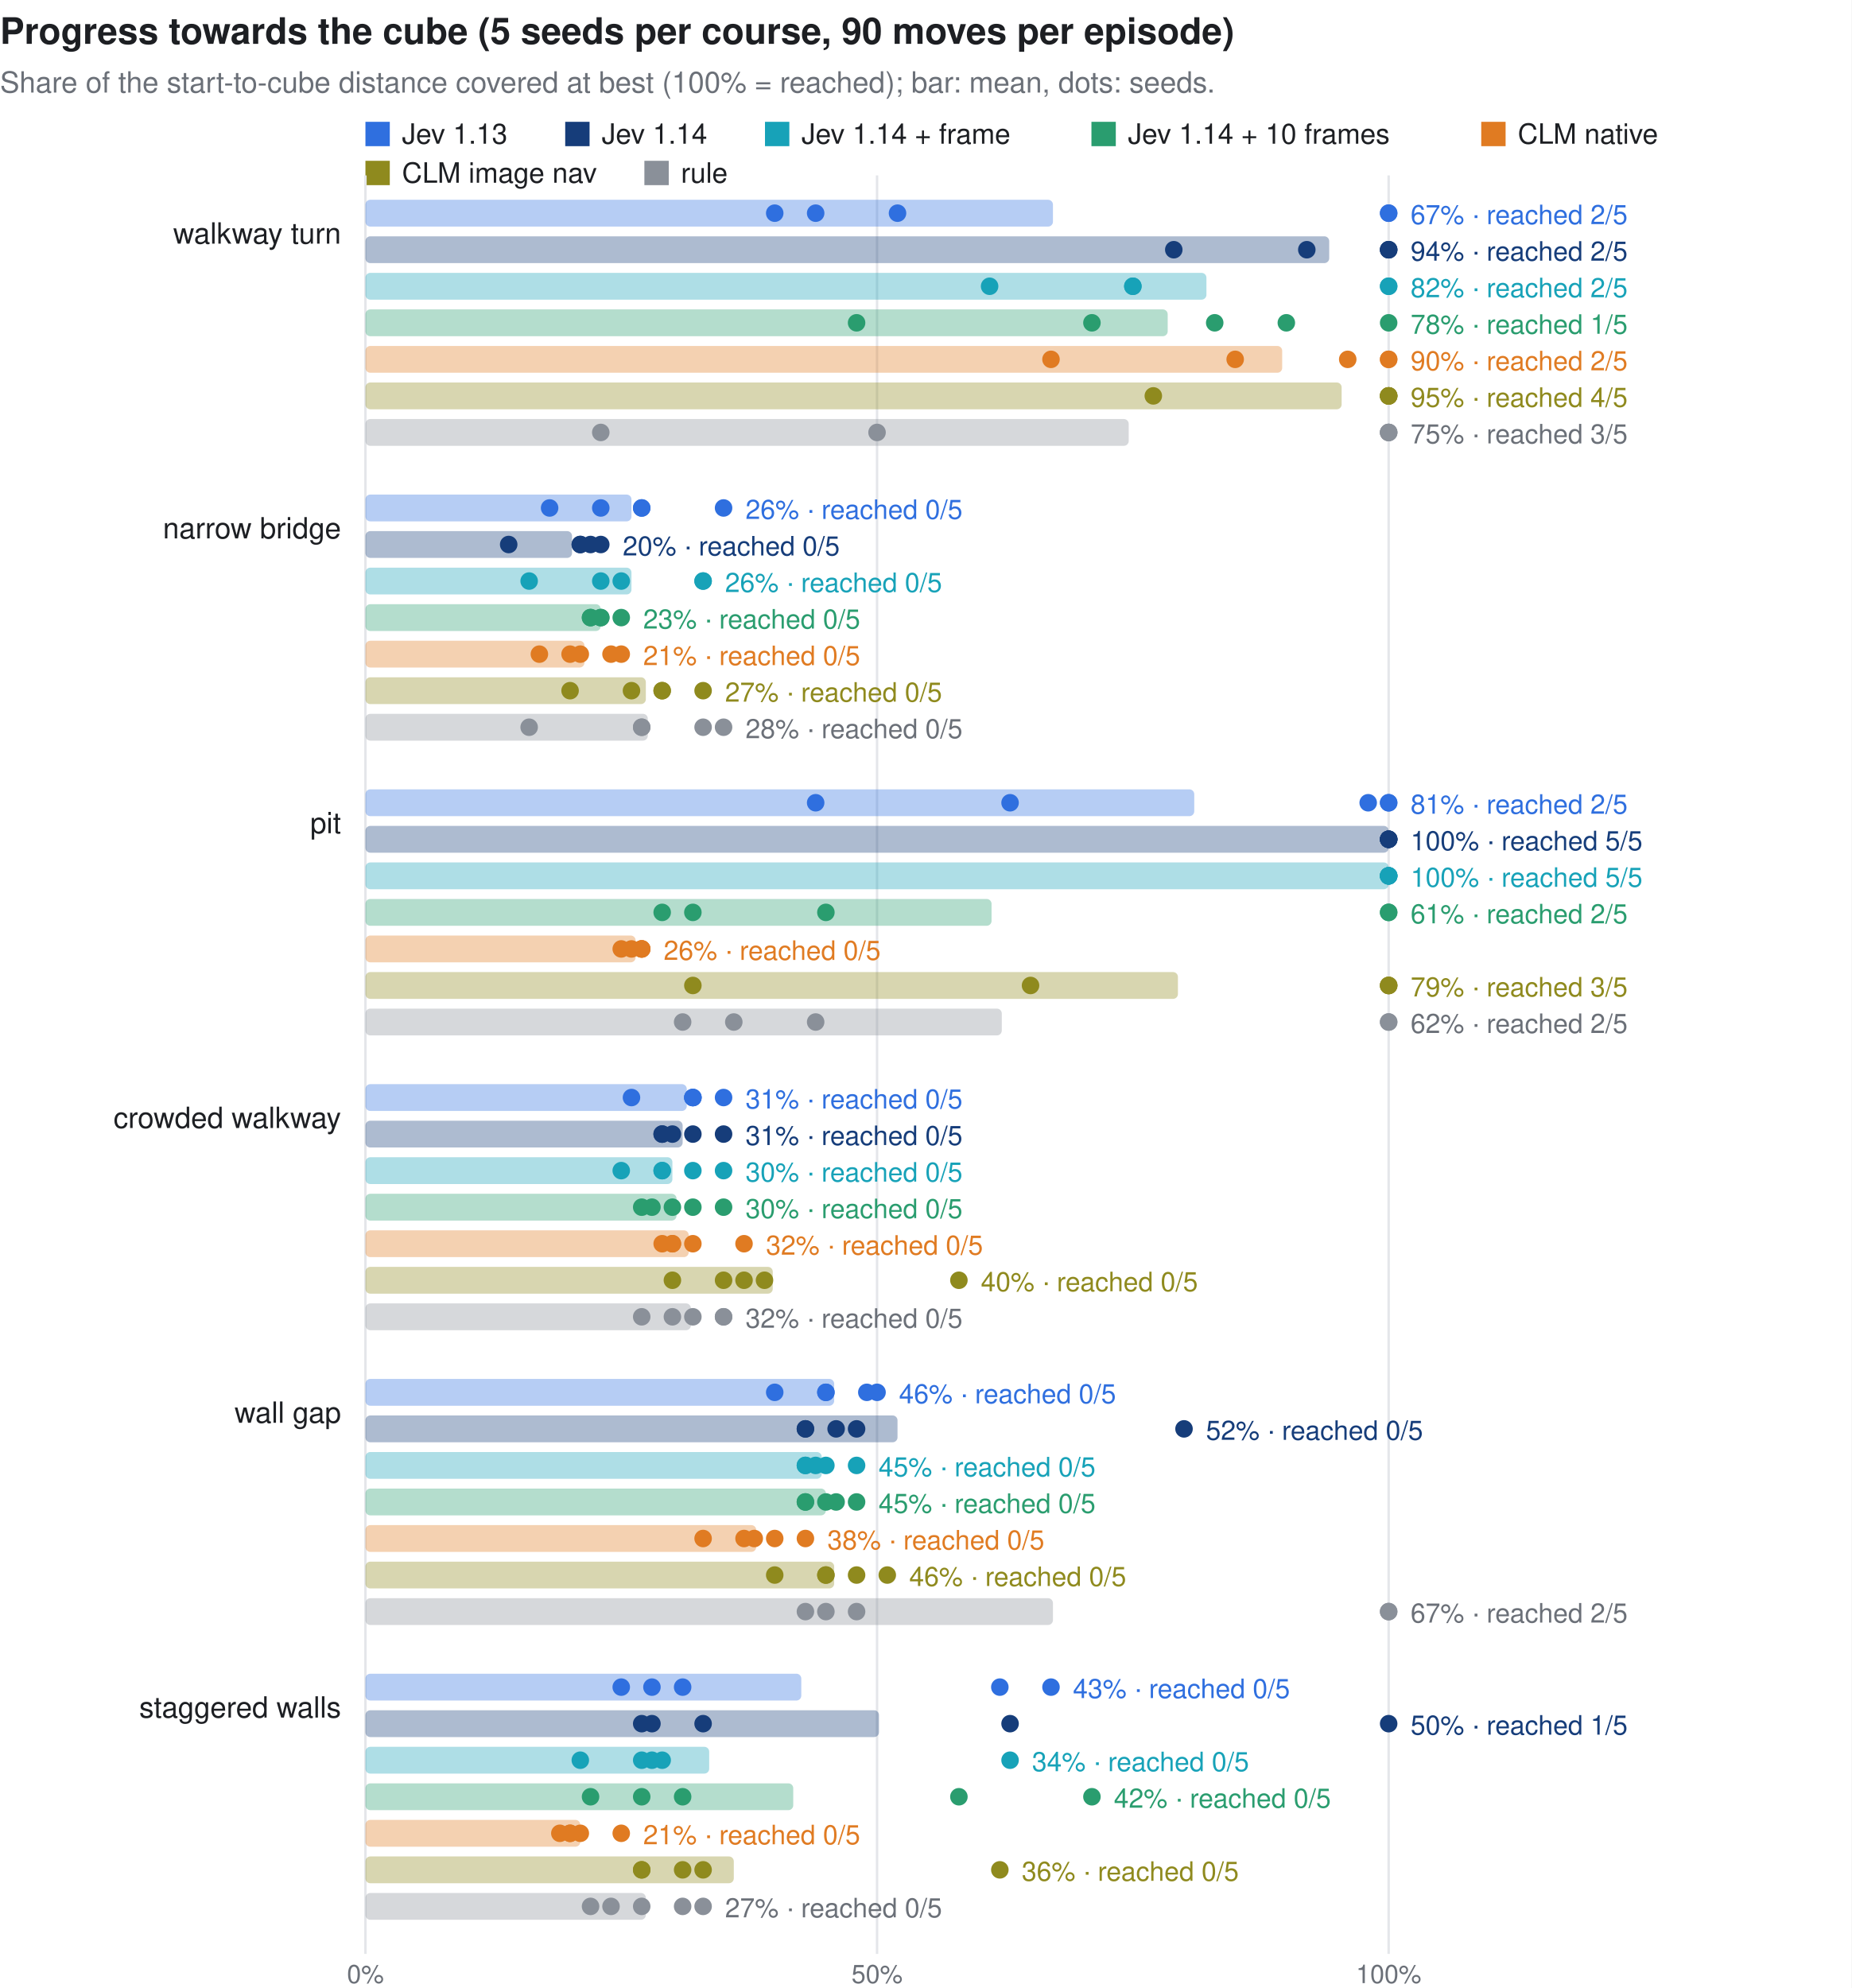
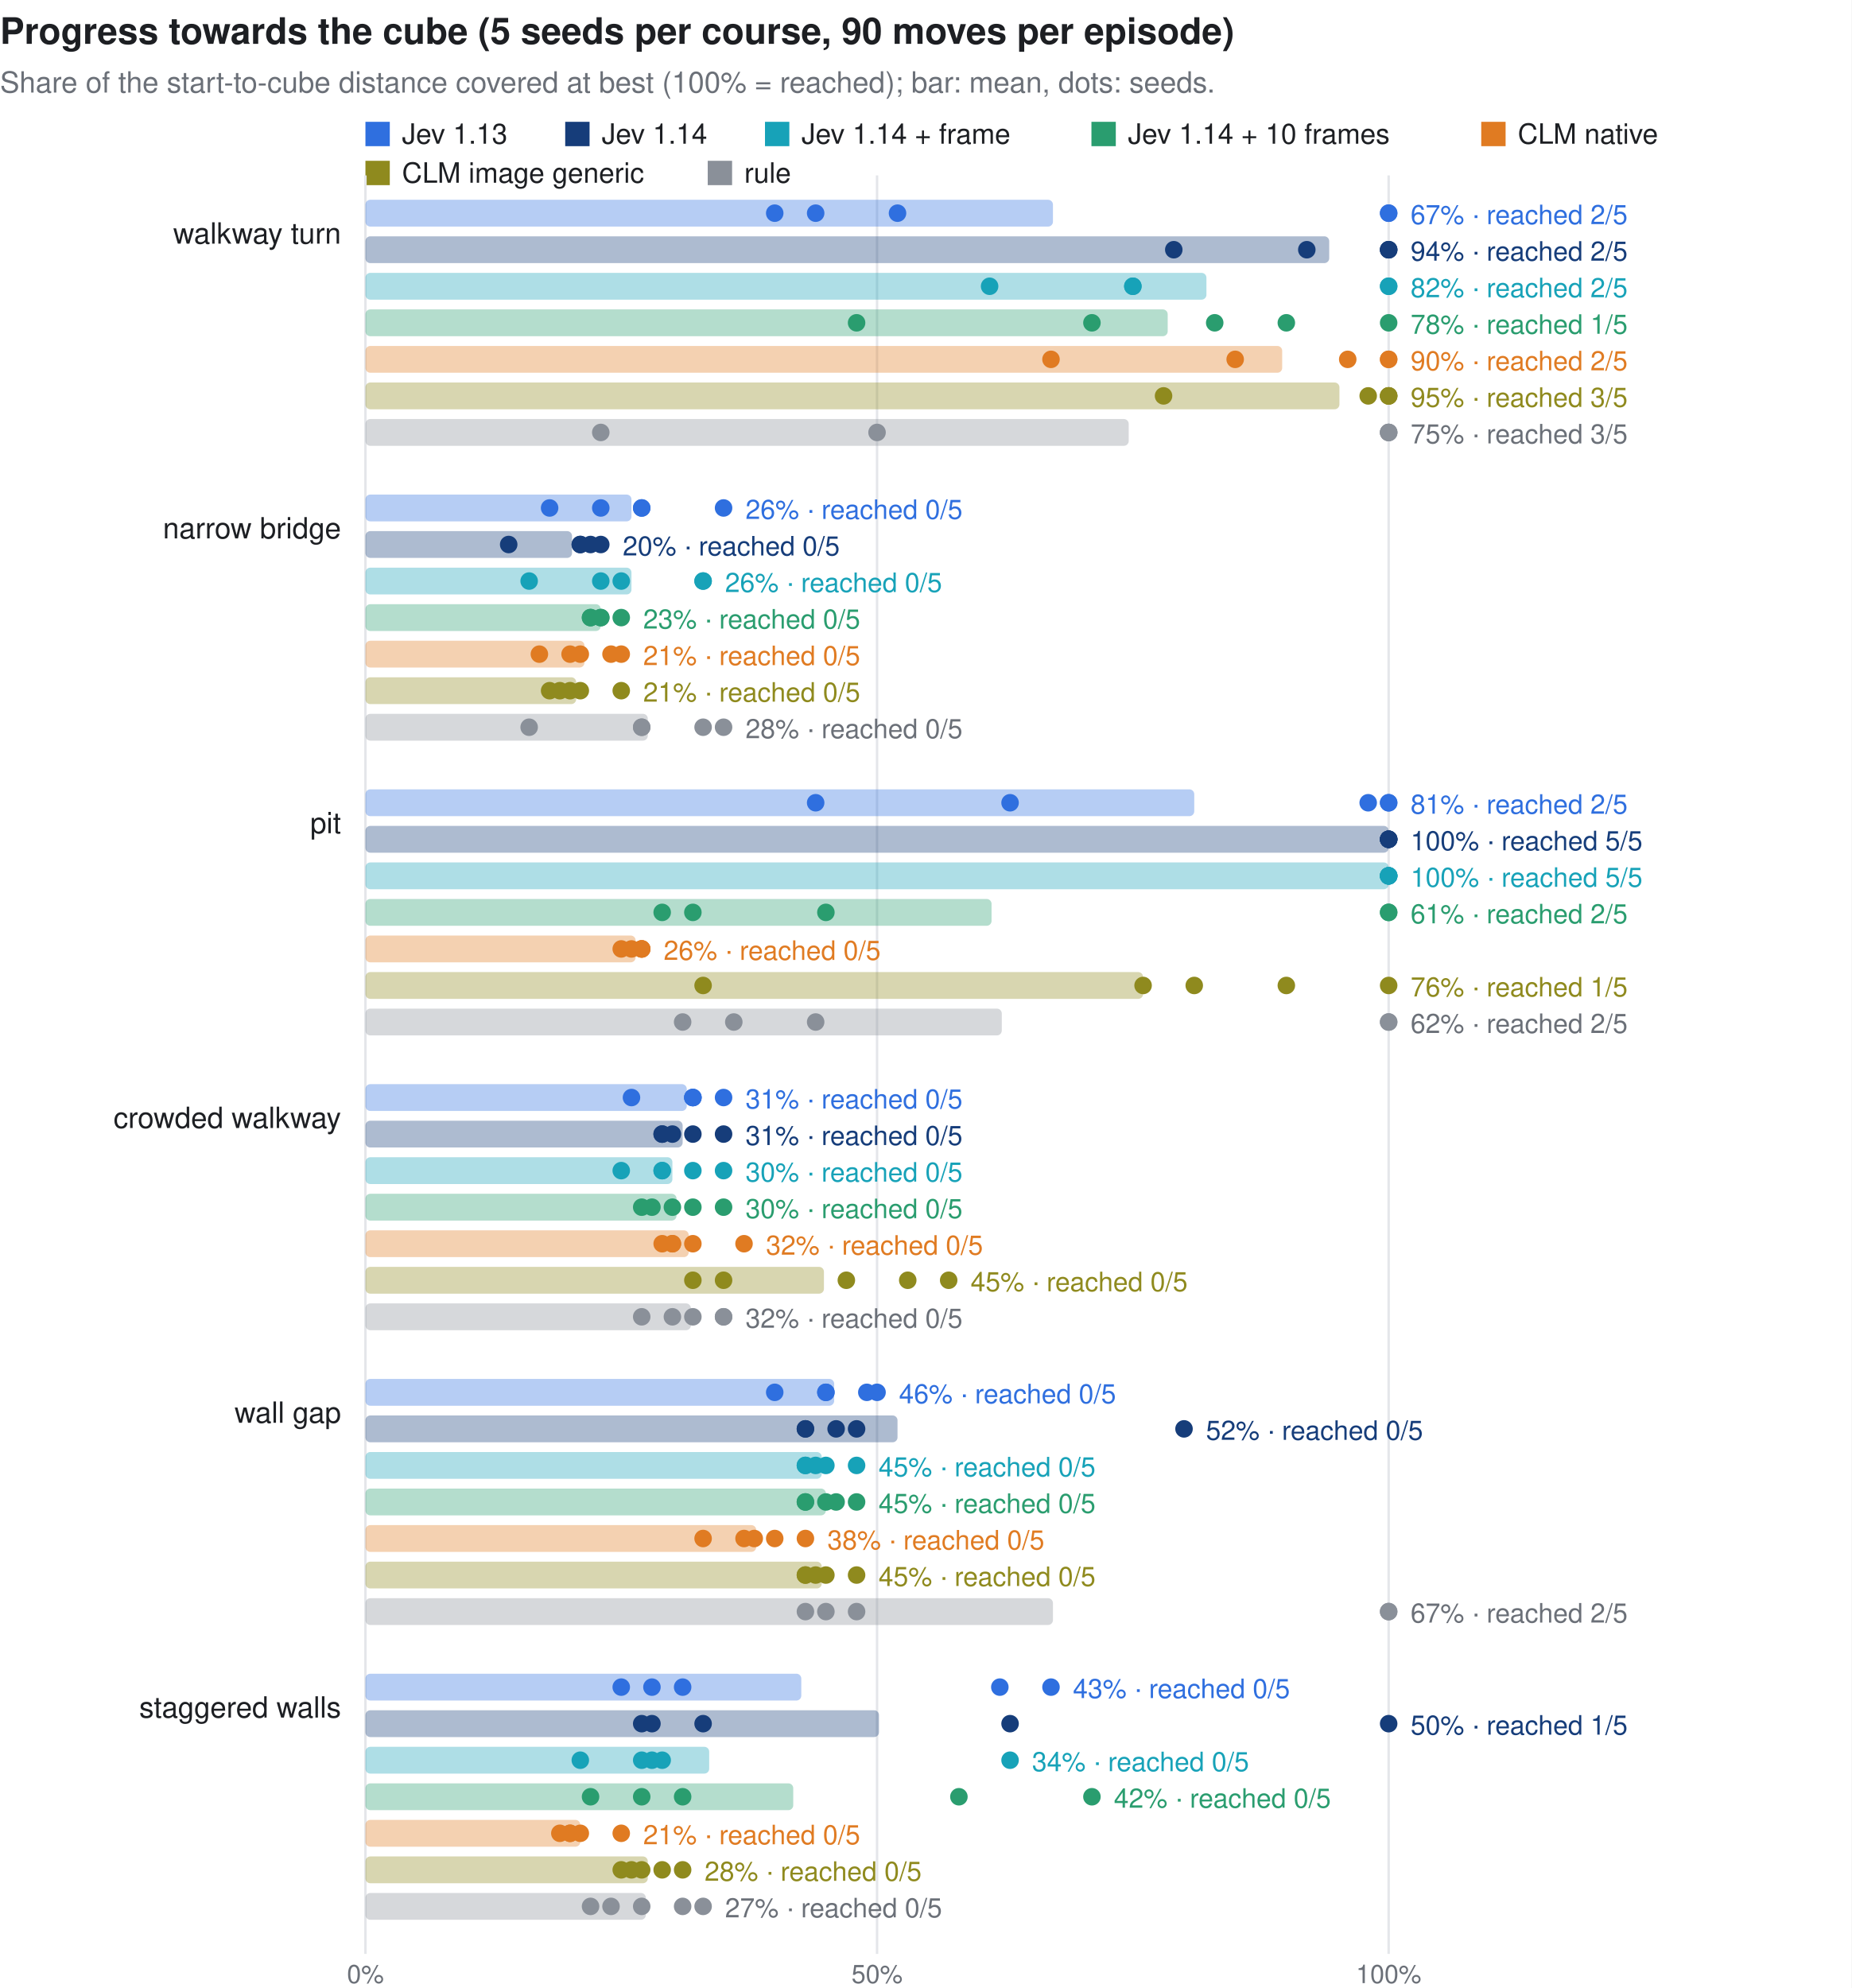
<svg xmlns="http://www.w3.org/2000/svg" viewBox="0 0 760 816" width="760" font-family="Helvetica, Arial, sans-serif">
  <rect width="760" height="816" fill="white" />
  <text x="0.0" y="18.0" font-size="15" fill="#1d1f23" text-anchor="start" font-weight="600">Progress towards the cube (5 seeds per course, 90 moves per episode)</text>
  <text x="0.0" y="38.0" font-size="12" fill="#6b7078" text-anchor="start" font-weight="400">Share of the start-to-cube distance covered at best (100% = reached); bar: mean, dots: seeds.</text>
  <rect x="150" y="50" width="10" height="10" fill="#2f6fdf" />
  <text x="165.0" y="59.0" font-size="11.5" fill="#1d1f23" text-anchor="start" font-weight="400">Jev 1.13</text>
  <rect x="232.0" y="50" width="10" height="10" fill="#163d7a" />
  <text x="247.0" y="59.0" font-size="11.5" fill="#1d1f23" text-anchor="start" font-weight="400">Jev 1.14</text>
  <rect x="314.0" y="50" width="10" height="10" fill="#17a2b8" />
  <text x="329.0" y="59.0" font-size="11.5" fill="#1d1f23" text-anchor="start" font-weight="400">Jev 1.14 + frame</text>
  <rect x="448.0" y="50" width="10" height="10" fill="#2a9d6f" />
  <text x="463.0" y="59.0" font-size="11.5" fill="#1d1f23" text-anchor="start" font-weight="400">Jev 1.14 + 10 frames</text>
  <rect x="608.0" y="50" width="10" height="10" fill="#e07b22" />
  <text x="623.0" y="59.0" font-size="11.5" fill="#1d1f23" text-anchor="start" font-weight="400">CLM native</text>
  <rect x="150" y="66" width="10" height="10" fill="#8f8a1e" />
-   <text x="165.0" y="75.0" font-size="11.5" fill="#1d1f23" text-anchor="start" font-weight="400">CLM image nav</text>
-   <rect x="264.5" y="66" width="10" height="10" fill="#8a9099" />
-   <text x="279.5" y="75.0" font-size="11.5" fill="#1d1f23" text-anchor="start" font-weight="400">rule</text>
+   <text x="165.0" y="75.0" font-size="11.5" fill="#1d1f23" text-anchor="start" font-weight="400">CLM image generic</text>
+   <rect x="290.5" y="66" width="10" height="10" fill="#8a9099" />
+   <text x="305.5" y="75.0" font-size="11.5" fill="#1d1f23" text-anchor="start" font-weight="400">rule</text>
  <line x1="150" x2="150" y1="72" y2="802" stroke="#e4e6ea" />
  <text x="150.0" y="814.0" font-size="10.5" fill="#6b7078" text-anchor="middle" font-weight="400">0%</text>
  <line x1="360.0" x2="360.0" y1="72" y2="802" stroke="#e4e6ea" />
  <text x="360.0" y="814.0" font-size="10.5" fill="#6b7078" text-anchor="middle" font-weight="400">50%</text>
  <line x1="570" x2="570" y1="72" y2="802" stroke="#e4e6ea" />
  <text x="570.0" y="814.0" font-size="10.5" fill="#6b7078" text-anchor="middle" font-weight="400">100%</text>
  <text x="140.0" y="100.0" font-size="12" fill="#1d1f23" text-anchor="end" font-weight="400">walkway turn</text>
  <rect x="150" y="82" width="282.2" height="11" fill="#2f6fdf" fill-opacity="0.35" rx="2" />
  <circle cx="570.0" cy="87.5" r="3.6" fill="#2f6fdf" />
  <circle cx="334.8" cy="87.5" r="3.6" fill="#2f6fdf" />
  <circle cx="368.4" cy="87.5" r="3.6" fill="#2f6fdf" />
  <circle cx="318.0" cy="87.5" r="3.6" fill="#2f6fdf" />
  <circle cx="570.0" cy="87.5" r="3.6" fill="#2f6fdf" />
  <text x="579.0" y="92.0" font-size="11" fill="#2f6fdf" text-anchor="start" font-weight="400">67% · reached 2/5</text>
  <rect x="150" y="97" width="395.6" height="11" fill="#163d7a" fill-opacity="0.35" rx="2" />
  <circle cx="570.0" cy="102.5" r="3.6" fill="#163d7a" />
  <circle cx="481.8" cy="102.5" r="3.6" fill="#163d7a" />
  <circle cx="570.0" cy="102.5" r="3.6" fill="#163d7a" />
  <circle cx="570.0" cy="102.5" r="3.6" fill="#163d7a" />
  <circle cx="536.4" cy="102.5" r="3.6" fill="#163d7a" />
  <text x="579.0" y="107.0" font-size="11" fill="#163d7a" text-anchor="start" font-weight="400">94% · reached 2/5</text>
  <rect x="150" y="112" width="345.2" height="11" fill="#17a2b8" fill-opacity="0.35" rx="2" />
  <circle cx="570.0" cy="117.5" r="3.6" fill="#17a2b8" />
  <circle cx="465.0" cy="117.5" r="3.6" fill="#17a2b8" />
  <circle cx="570.0" cy="117.5" r="3.6" fill="#17a2b8" />
  <circle cx="465.0" cy="117.5" r="3.6" fill="#17a2b8" />
  <circle cx="406.2" cy="117.5" r="3.6" fill="#17a2b8" />
  <text x="579.0" y="122.0" font-size="11" fill="#17a2b8" text-anchor="start" font-weight="400">82% · reached 2/5</text>
  <rect x="150" y="127" width="329.3" height="11" fill="#2a9d6f" fill-opacity="0.35" rx="2" />
  <circle cx="570.0" cy="132.5" r="3.6" fill="#2a9d6f" />
  <circle cx="528.0" cy="132.5" r="3.6" fill="#2a9d6f" />
  <circle cx="351.6" cy="132.5" r="3.6" fill="#2a9d6f" />
  <circle cx="498.6" cy="132.5" r="3.6" fill="#2a9d6f" />
  <circle cx="448.2" cy="132.5" r="3.6" fill="#2a9d6f" />
  <text x="579.0" y="137.0" font-size="11" fill="#2a9d6f" text-anchor="start" font-weight="400">78% · reached 1/5</text>
  <rect x="150" y="142" width="376.3" height="11" fill="#e07b22" fill-opacity="0.35" rx="2" />
  <circle cx="570.0" cy="147.5" r="3.6" fill="#e07b22" />
  <circle cx="431.4" cy="147.5" r="3.6" fill="#e07b22" />
  <circle cx="570.0" cy="147.5" r="3.6" fill="#e07b22" />
  <circle cx="507.0" cy="147.5" r="3.6" fill="#e07b22" />
  <circle cx="553.2" cy="147.5" r="3.6" fill="#e07b22" />
  <text x="579.0" y="152.0" font-size="11" fill="#e07b22" text-anchor="start" font-weight="400">90% · reached 2/5</text>
-   <rect x="150" y="157" width="400.7" height="11" fill="#8f8a1e" fill-opacity="0.35" rx="2" />
-   <circle cx="570.0" cy="162.5" r="3.6" fill="#8f8a1e" />
-   <circle cx="473.4" cy="162.5" r="3.6" fill="#8f8a1e" />
+   <rect x="150" y="157" width="399.8" height="11" fill="#8f8a1e" fill-opacity="0.35" rx="2" />
+   <circle cx="561.6" cy="162.5" r="3.6" fill="#8f8a1e" />
  <circle cx="570.0" cy="162.5" r="3.6" fill="#8f8a1e" />
  <circle cx="570.0" cy="162.5" r="3.6" fill="#8f8a1e" />
  <circle cx="570.0" cy="162.5" r="3.6" fill="#8f8a1e" />
-   <text x="579.0" y="167.0" font-size="11" fill="#8f8a1e" text-anchor="start" font-weight="400">95% · reached 4/5</text>
+   <circle cx="477.6" cy="162.5" r="3.6" fill="#8f8a1e" />
+   <text x="579.0" y="167.0" font-size="11" fill="#8f8a1e" text-anchor="start" font-weight="400">95% · reached 3/5</text>
  <rect x="150" y="172" width="313.3" height="11" fill="#8a9099" fill-opacity="0.35" rx="2" />
  <circle cx="360.0" cy="177.5" r="3.6" fill="#8a9099" />
  <circle cx="246.6" cy="177.5" r="3.6" fill="#8a9099" />
  <circle cx="570.0" cy="177.5" r="3.6" fill="#8a9099" />
  <circle cx="570.0" cy="177.5" r="3.6" fill="#8a9099" />
  <circle cx="570.0" cy="177.5" r="3.6" fill="#8a9099" />
  <text x="579.0" y="182.0" font-size="11" fill="#6b7078" text-anchor="start" font-weight="400">75% · reached 3/5</text>
  <text x="140.0" y="221.0" font-size="12" fill="#1d1f23" text-anchor="end" font-weight="400">narrow bridge</text>
  <rect x="150" y="203" width="109.2" height="11" fill="#2f6fdf" fill-opacity="0.35" rx="2" />
  <circle cx="263.4" cy="208.5" r="3.6" fill="#2f6fdf" />
  <circle cx="263.4" cy="208.5" r="3.6" fill="#2f6fdf" />
  <circle cx="225.6" cy="208.5" r="3.6" fill="#2f6fdf" />
  <circle cx="246.6" cy="208.5" r="3.6" fill="#2f6fdf" />
  <circle cx="297.0" cy="208.5" r="3.6" fill="#2f6fdf" />
  <text x="306.0" y="213.0" font-size="11" fill="#2f6fdf" text-anchor="start" font-weight="400">26% · reached 0/5</text>
  <rect x="150" y="218" width="84.8" height="11" fill="#163d7a" fill-opacity="0.35" rx="2" />
  <circle cx="208.8" cy="223.5" r="3.6" fill="#163d7a" />
  <circle cx="238.2" cy="223.5" r="3.6" fill="#163d7a" />
  <circle cx="242.4" cy="223.5" r="3.6" fill="#163d7a" />
  <circle cx="246.6" cy="223.5" r="3.6" fill="#163d7a" />
  <circle cx="238.2" cy="223.5" r="3.6" fill="#163d7a" />
  <text x="255.6" y="228.0" font-size="11" fill="#163d7a" text-anchor="start" font-weight="400">20% · reached 0/5</text>
  <rect x="150" y="233" width="109.2" height="11" fill="#17a2b8" fill-opacity="0.35" rx="2" />
  <circle cx="288.6" cy="238.5" r="3.6" fill="#17a2b8" />
  <circle cx="288.6" cy="238.5" r="3.6" fill="#17a2b8" />
  <circle cx="217.2" cy="238.5" r="3.6" fill="#17a2b8" />
  <circle cx="246.6" cy="238.5" r="3.6" fill="#17a2b8" />
  <circle cx="255.0" cy="238.5" r="3.6" fill="#17a2b8" />
  <text x="297.6" y="243.0" font-size="11" fill="#17a2b8" text-anchor="start" font-weight="400">26% · reached 0/5</text>
  <rect x="150" y="248" width="96.6" height="11" fill="#2a9d6f" fill-opacity="0.35" rx="2" />
  <circle cx="242.4" cy="253.5" r="3.6" fill="#2a9d6f" />
  <circle cx="255.0" cy="253.5" r="3.6" fill="#2a9d6f" />
  <circle cx="242.4" cy="253.5" r="3.6" fill="#2a9d6f" />
  <circle cx="246.6" cy="253.5" r="3.6" fill="#2a9d6f" />
  <circle cx="246.6" cy="253.5" r="3.6" fill="#2a9d6f" />
  <text x="264.0" y="258.0" font-size="11" fill="#2a9d6f" text-anchor="start" font-weight="400">23% · reached 0/5</text>
  <rect x="150" y="263" width="89.9" height="11" fill="#e07b22" fill-opacity="0.35" rx="2" />
  <circle cx="234.0" cy="268.5" r="3.6" fill="#e07b22" />
  <circle cx="221.4" cy="268.5" r="3.6" fill="#e07b22" />
  <circle cx="250.8" cy="268.5" r="3.6" fill="#e07b22" />
  <circle cx="238.2" cy="268.5" r="3.6" fill="#e07b22" />
  <circle cx="255.0" cy="268.5" r="3.6" fill="#e07b22" />
  <text x="264.0" y="273.0" font-size="11" fill="#e07b22" text-anchor="start" font-weight="400">21% · reached 0/5</text>
-   <rect x="150" y="278" width="115.1" height="11" fill="#8f8a1e" fill-opacity="0.35" rx="2" />
+   <rect x="150" y="278" width="86.5" height="11" fill="#8f8a1e" fill-opacity="0.35" rx="2" />
  <circle cx="234.0" cy="283.5" r="3.6" fill="#8f8a1e" />
-   <circle cx="288.6" cy="283.5" r="3.6" fill="#8f8a1e" />
-   <circle cx="259.2" cy="283.5" r="3.6" fill="#8f8a1e" />
-   <circle cx="271.8" cy="283.5" r="3.6" fill="#8f8a1e" />
-   <circle cx="271.8" cy="283.5" r="3.6" fill="#8f8a1e" />
-   <text x="297.6" y="288.0" font-size="11" fill="#8f8a1e" text-anchor="start" font-weight="400">27% · reached 0/5</text>
+   <circle cx="238.2" cy="283.5" r="3.6" fill="#8f8a1e" />
+   <circle cx="225.6" cy="283.5" r="3.6" fill="#8f8a1e" />
+   <circle cx="255.0" cy="283.5" r="3.6" fill="#8f8a1e" />
+   <circle cx="229.8" cy="283.5" r="3.6" fill="#8f8a1e" />
+   <text x="264.0" y="288.0" font-size="11" fill="#8f8a1e" text-anchor="start" font-weight="400">21% · reached 0/5</text>
  <rect x="150" y="293" width="115.9" height="11" fill="#8a9099" fill-opacity="0.35" rx="2" />
  <circle cx="263.4" cy="298.5" r="3.6" fill="#8a9099" />
  <circle cx="297.0" cy="298.5" r="3.6" fill="#8a9099" />
  <circle cx="217.2" cy="298.5" r="3.6" fill="#8a9099" />
  <circle cx="288.6" cy="298.5" r="3.6" fill="#8a9099" />
  <circle cx="263.4" cy="298.5" r="3.6" fill="#8a9099" />
  <text x="306.0" y="303.0" font-size="11" fill="#6b7078" text-anchor="start" font-weight="400">28% · reached 0/5</text>
  <text x="140.0" y="342.0" font-size="12" fill="#1d1f23" text-anchor="end" font-weight="400">pit</text>
  <rect x="150" y="324" width="340.2" height="11" fill="#2f6fdf" fill-opacity="0.35" rx="2" />
  <circle cx="570.0" cy="329.5" r="3.6" fill="#2f6fdf" />
  <circle cx="414.6" cy="329.5" r="3.6" fill="#2f6fdf" />
  <circle cx="334.8" cy="329.5" r="3.6" fill="#2f6fdf" />
  <circle cx="570.0" cy="329.5" r="3.6" fill="#2f6fdf" />
  <circle cx="561.6" cy="329.5" r="3.6" fill="#2f6fdf" />
  <text x="579.0" y="334.0" font-size="11" fill="#2f6fdf" text-anchor="start" font-weight="400">81% · reached 2/5</text>
  <rect x="150" y="339" width="420.0" height="11" fill="#163d7a" fill-opacity="0.35" rx="2" />
  <circle cx="570.0" cy="344.5" r="3.6" fill="#163d7a" />
  <circle cx="570.0" cy="344.5" r="3.6" fill="#163d7a" />
  <circle cx="570.0" cy="344.5" r="3.6" fill="#163d7a" />
  <circle cx="570.0" cy="344.5" r="3.6" fill="#163d7a" />
  <circle cx="570.0" cy="344.5" r="3.6" fill="#163d7a" />
  <text x="579.0" y="349.0" font-size="11" fill="#163d7a" text-anchor="start" font-weight="400">100% · reached 5/5</text>
  <rect x="150" y="354" width="420.0" height="11" fill="#17a2b8" fill-opacity="0.35" rx="2" />
  <circle cx="570.0" cy="359.5" r="3.6" fill="#17a2b8" />
  <circle cx="570.0" cy="359.5" r="3.6" fill="#17a2b8" />
  <circle cx="570.0" cy="359.5" r="3.6" fill="#17a2b8" />
  <circle cx="570.0" cy="359.5" r="3.6" fill="#17a2b8" />
  <circle cx="570.0" cy="359.5" r="3.6" fill="#17a2b8" />
  <text x="579.0" y="364.0" font-size="11" fill="#17a2b8" text-anchor="start" font-weight="400">100% · reached 5/5</text>
  <rect x="150" y="369" width="257.0" height="11" fill="#2a9d6f" fill-opacity="0.35" rx="2" />
  <circle cx="339.0" cy="374.5" r="3.6" fill="#2a9d6f" />
  <circle cx="570.0" cy="374.5" r="3.6" fill="#2a9d6f" />
  <circle cx="284.4" cy="374.5" r="3.6" fill="#2a9d6f" />
  <circle cx="570.0" cy="374.5" r="3.6" fill="#2a9d6f" />
  <circle cx="271.8" cy="374.5" r="3.6" fill="#2a9d6f" />
  <text x="579.0" y="379.0" font-size="11" fill="#2a9d6f" text-anchor="start" font-weight="400">61% · reached 2/5</text>
  <rect x="150" y="384" width="110.9" height="11" fill="#e07b22" fill-opacity="0.35" rx="2" />
  <circle cx="263.4" cy="389.5" r="3.6" fill="#e07b22" />
  <circle cx="263.4" cy="389.5" r="3.6" fill="#e07b22" />
  <circle cx="259.2" cy="389.5" r="3.6" fill="#e07b22" />
  <circle cx="255.0" cy="389.5" r="3.6" fill="#e07b22" />
  <circle cx="263.4" cy="389.5" r="3.6" fill="#e07b22" />
  <text x="272.4" y="394.0" font-size="11" fill="#e07b22" text-anchor="start" font-weight="400">26% · reached 0/5</text>
-   <rect x="150" y="399" width="333.5" height="11" fill="#8f8a1e" fill-opacity="0.35" rx="2" />
+   <rect x="150" y="399" width="319.2" height="11" fill="#8f8a1e" fill-opacity="0.35" rx="2" />
+   <circle cx="528.0" cy="404.5" r="3.6" fill="#8f8a1e" />
  <circle cx="570.0" cy="404.5" r="3.6" fill="#8f8a1e" />
-   <circle cx="570.0" cy="404.5" r="3.6" fill="#8f8a1e" />
-   <circle cx="284.4" cy="404.5" r="3.6" fill="#8f8a1e" />
-   <circle cx="570.0" cy="404.5" r="3.6" fill="#8f8a1e" />
-   <circle cx="423.0" cy="404.5" r="3.6" fill="#8f8a1e" />
-   <text x="579.0" y="409.0" font-size="11" fill="#8f8a1e" text-anchor="start" font-weight="400">79% · reached 3/5</text>
+   <circle cx="469.2" cy="404.5" r="3.6" fill="#8f8a1e" />
+   <circle cx="288.6" cy="404.5" r="3.6" fill="#8f8a1e" />
+   <circle cx="490.2" cy="404.5" r="3.6" fill="#8f8a1e" />
+   <text x="579.0" y="409.0" font-size="11" fill="#8f8a1e" text-anchor="start" font-weight="400">76% · reached 1/5</text>
  <rect x="150" y="414" width="261.2" height="11" fill="#8a9099" fill-opacity="0.35" rx="2" />
  <circle cx="570.0" cy="419.5" r="3.6" fill="#8a9099" />
  <circle cx="334.8" cy="419.5" r="3.6" fill="#8a9099" />
  <circle cx="301.2" cy="419.5" r="3.6" fill="#8a9099" />
  <circle cx="280.2" cy="419.5" r="3.6" fill="#8a9099" />
  <circle cx="570.0" cy="419.5" r="3.6" fill="#8a9099" />
  <text x="579.0" y="424.0" font-size="11" fill="#6b7078" text-anchor="start" font-weight="400">62% · reached 2/5</text>
  <text x="140.0" y="463.0" font-size="12" fill="#1d1f23" text-anchor="end" font-weight="400">crowded walkway</text>
  <rect x="150" y="445" width="131.9" height="11" fill="#2f6fdf" fill-opacity="0.35" rx="2" />
  <circle cx="284.4" cy="450.5" r="3.6" fill="#2f6fdf" />
  <circle cx="259.2" cy="450.5" r="3.6" fill="#2f6fdf" />
  <circle cx="297.0" cy="450.5" r="3.6" fill="#2f6fdf" />
  <circle cx="284.4" cy="450.5" r="3.6" fill="#2f6fdf" />
  <circle cx="284.4" cy="450.5" r="3.6" fill="#2f6fdf" />
  <text x="306.0" y="455.0" font-size="11" fill="#2f6fdf" text-anchor="start" font-weight="400">31% · reached 0/5</text>
  <rect x="150" y="460" width="130.2" height="11" fill="#163d7a" fill-opacity="0.35" rx="2" />
  <circle cx="271.8" cy="465.5" r="3.6" fill="#163d7a" />
  <circle cx="284.4" cy="465.5" r="3.6" fill="#163d7a" />
  <circle cx="271.8" cy="465.5" r="3.6" fill="#163d7a" />
  <circle cx="297.0" cy="465.5" r="3.6" fill="#163d7a" />
  <circle cx="276.0" cy="465.5" r="3.6" fill="#163d7a" />
  <text x="306.0" y="470.0" font-size="11" fill="#163d7a" text-anchor="start" font-weight="400">31% · reached 0/5</text>
  <rect x="150" y="475" width="126.0" height="11" fill="#17a2b8" fill-opacity="0.35" rx="2" />
  <circle cx="271.8" cy="480.5" r="3.6" fill="#17a2b8" />
  <circle cx="284.4" cy="480.5" r="3.6" fill="#17a2b8" />
  <circle cx="271.8" cy="480.5" r="3.6" fill="#17a2b8" />
  <circle cx="255.0" cy="480.5" r="3.6" fill="#17a2b8" />
  <circle cx="297.0" cy="480.5" r="3.6" fill="#17a2b8" />
  <text x="306.0" y="485.0" font-size="11" fill="#17a2b8" text-anchor="start" font-weight="400">30% · reached 0/5</text>
  <rect x="150" y="490" width="127.7" height="11" fill="#2a9d6f" fill-opacity="0.35" rx="2" />
  <circle cx="284.4" cy="495.5" r="3.6" fill="#2a9d6f" />
  <circle cx="297.0" cy="495.5" r="3.6" fill="#2a9d6f" />
  <circle cx="263.4" cy="495.5" r="3.6" fill="#2a9d6f" />
  <circle cx="267.6" cy="495.5" r="3.6" fill="#2a9d6f" />
  <circle cx="276.0" cy="495.5" r="3.6" fill="#2a9d6f" />
  <text x="306.0" y="500.0" font-size="11" fill="#2a9d6f" text-anchor="start" font-weight="400">30% · reached 0/5</text>
  <rect x="150" y="505" width="132.7" height="11" fill="#e07b22" fill-opacity="0.35" rx="2" />
  <circle cx="276.0" cy="510.5" r="3.6" fill="#e07b22" />
  <circle cx="305.4" cy="510.5" r="3.6" fill="#e07b22" />
  <circle cx="271.8" cy="510.5" r="3.6" fill="#e07b22" />
  <circle cx="284.4" cy="510.5" r="3.6" fill="#e07b22" />
  <circle cx="276.0" cy="510.5" r="3.6" fill="#e07b22" />
  <text x="314.4" y="515.0" font-size="11" fill="#e07b22" text-anchor="start" font-weight="400">32% · reached 0/5</text>
-   <rect x="150" y="520" width="167.2" height="11" fill="#8f8a1e" fill-opacity="0.35" rx="2" />
-   <circle cx="276.0" cy="525.5" r="3.6" fill="#8f8a1e" />
-   <circle cx="313.8" cy="525.5" r="3.6" fill="#8f8a1e" />
-   <circle cx="393.6" cy="525.5" r="3.6" fill="#8f8a1e" />
-   <circle cx="305.4" cy="525.5" r="3.6" fill="#8f8a1e" />
+   <rect x="150" y="520" width="188.2" height="11" fill="#8f8a1e" fill-opacity="0.35" rx="2" />
+   <circle cx="284.4" cy="525.5" r="3.6" fill="#8f8a1e" />
+   <circle cx="347.4" cy="525.5" r="3.6" fill="#8f8a1e" />
  <circle cx="297.0" cy="525.5" r="3.6" fill="#8f8a1e" />
-   <text x="402.6" y="530.0" font-size="11" fill="#8f8a1e" text-anchor="start" font-weight="400">40% · reached 0/5</text>
+   <circle cx="389.4" cy="525.5" r="3.6" fill="#8f8a1e" />
+   <circle cx="372.6" cy="525.5" r="3.6" fill="#8f8a1e" />
+   <text x="398.4" y="530.0" font-size="11" fill="#8f8a1e" text-anchor="start" font-weight="400">45% · reached 0/5</text>
  <rect x="150" y="535" width="133.6" height="11" fill="#8a9099" fill-opacity="0.35" rx="2" />
  <circle cx="284.4" cy="540.5" r="3.6" fill="#8a9099" />
  <circle cx="297.0" cy="540.5" r="3.6" fill="#8a9099" />
  <circle cx="263.4" cy="540.5" r="3.6" fill="#8a9099" />
  <circle cx="297.0" cy="540.5" r="3.6" fill="#8a9099" />
  <circle cx="276.0" cy="540.5" r="3.6" fill="#8a9099" />
  <text x="306.0" y="545.0" font-size="11" fill="#6b7078" text-anchor="start" font-weight="400">32% · reached 0/5</text>
  <text x="140.0" y="584.0" font-size="12" fill="#1d1f23" text-anchor="end" font-weight="400">wall gap</text>
  <rect x="150" y="566" width="192.4" height="11" fill="#2f6fdf" fill-opacity="0.35" rx="2" />
  <circle cx="355.8" cy="571.5" r="3.6" fill="#2f6fdf" />
  <circle cx="360.0" cy="571.5" r="3.6" fill="#2f6fdf" />
  <circle cx="339.0" cy="571.5" r="3.6" fill="#2f6fdf" />
  <circle cx="318.0" cy="571.5" r="3.6" fill="#2f6fdf" />
  <circle cx="339.0" cy="571.5" r="3.6" fill="#2f6fdf" />
  <text x="369.0" y="576.0" font-size="11" fill="#2f6fdf" text-anchor="start" font-weight="400">46% · reached 0/5</text>
  <rect x="150" y="581" width="218.4" height="11" fill="#163d7a" fill-opacity="0.35" rx="2" />
  <circle cx="343.2" cy="586.5" r="3.6" fill="#163d7a" />
  <circle cx="330.6" cy="586.5" r="3.6" fill="#163d7a" />
  <circle cx="486.0" cy="586.5" r="3.6" fill="#163d7a" />
  <circle cx="351.6" cy="586.5" r="3.6" fill="#163d7a" />
  <circle cx="330.6" cy="586.5" r="3.6" fill="#163d7a" />
  <text x="495.0" y="591.0" font-size="11" fill="#163d7a" text-anchor="start" font-weight="400">52% · reached 0/5</text>
  <rect x="150" y="596" width="187.3" height="11" fill="#17a2b8" fill-opacity="0.35" rx="2" />
  <circle cx="334.8" cy="601.5" r="3.6" fill="#17a2b8" />
  <circle cx="330.6" cy="601.5" r="3.6" fill="#17a2b8" />
  <circle cx="351.6" cy="601.5" r="3.6" fill="#17a2b8" />
  <circle cx="330.6" cy="601.5" r="3.6" fill="#17a2b8" />
  <circle cx="339.0" cy="601.5" r="3.6" fill="#17a2b8" />
  <text x="360.6" y="606.0" font-size="11" fill="#17a2b8" text-anchor="start" font-weight="400">45% · reached 0/5</text>
  <rect x="150" y="611" width="189.0" height="11" fill="#2a9d6f" fill-opacity="0.35" rx="2" />
  <circle cx="343.2" cy="616.5" r="3.6" fill="#2a9d6f" />
  <circle cx="351.6" cy="616.5" r="3.6" fill="#2a9d6f" />
  <circle cx="330.6" cy="616.5" r="3.6" fill="#2a9d6f" />
  <circle cx="330.6" cy="616.5" r="3.6" fill="#2a9d6f" />
  <circle cx="339.0" cy="616.5" r="3.6" fill="#2a9d6f" />
  <text x="360.6" y="621.0" font-size="11" fill="#2a9d6f" text-anchor="start" font-weight="400">45% · reached 0/5</text>
  <rect x="150" y="626" width="160.4" height="11" fill="#e07b22" fill-opacity="0.35" rx="2" />
  <circle cx="305.4" cy="631.5" r="3.6" fill="#e07b22" />
  <circle cx="309.6" cy="631.5" r="3.6" fill="#e07b22" />
  <circle cx="288.6" cy="631.5" r="3.6" fill="#e07b22" />
  <circle cx="318.0" cy="631.5" r="3.6" fill="#e07b22" />
  <circle cx="330.6" cy="631.5" r="3.6" fill="#e07b22" />
  <text x="339.6" y="636.0" font-size="11" fill="#e07b22" text-anchor="start" font-weight="400">38% · reached 0/5</text>
-   <rect x="150" y="641" width="192.4" height="11" fill="#8f8a1e" fill-opacity="0.35" rx="2" />
-   <circle cx="364.2" cy="646.5" r="3.6" fill="#8f8a1e" />
-   <circle cx="339.0" cy="646.5" r="3.6" fill="#8f8a1e" />
-   <circle cx="318.0" cy="646.5" r="3.6" fill="#8f8a1e" />
+   <rect x="150" y="641" width="187.3" height="11" fill="#8f8a1e" fill-opacity="0.35" rx="2" />
+   <circle cx="334.8" cy="646.5" r="3.6" fill="#8f8a1e" />
  <circle cx="339.0" cy="646.5" r="3.6" fill="#8f8a1e" />
  <circle cx="351.6" cy="646.5" r="3.6" fill="#8f8a1e" />
-   <text x="373.2" y="651.0" font-size="11" fill="#8f8a1e" text-anchor="start" font-weight="400">46% · reached 0/5</text>
+   <circle cx="330.6" cy="646.5" r="3.6" fill="#8f8a1e" />
+   <circle cx="330.6" cy="646.5" r="3.6" fill="#8f8a1e" />
+   <text x="360.6" y="651.0" font-size="11" fill="#8f8a1e" text-anchor="start" font-weight="400">45% · reached 0/5</text>
  <rect x="150" y="656" width="282.2" height="11" fill="#8a9099" fill-opacity="0.35" rx="2" />
  <circle cx="570.0" cy="661.5" r="3.6" fill="#8a9099" />
  <circle cx="570.0" cy="661.5" r="3.6" fill="#8a9099" />
  <circle cx="339.0" cy="661.5" r="3.6" fill="#8a9099" />
  <circle cx="351.6" cy="661.5" r="3.6" fill="#8a9099" />
  <circle cx="330.6" cy="661.5" r="3.6" fill="#8a9099" />
  <text x="579.0" y="666.0" font-size="11" fill="#6b7078" text-anchor="start" font-weight="400">67% · reached 2/5</text>
  <text x="140.0" y="705.0" font-size="12" fill="#1d1f23" text-anchor="end" font-weight="400">staggered walls</text>
  <rect x="150" y="687" width="178.9" height="11" fill="#2f6fdf" fill-opacity="0.35" rx="2" />
  <circle cx="255.0" cy="692.5" r="3.6" fill="#2f6fdf" />
  <circle cx="410.4" cy="692.5" r="3.6" fill="#2f6fdf" />
  <circle cx="267.6" cy="692.5" r="3.6" fill="#2f6fdf" />
  <circle cx="431.4" cy="692.5" r="3.6" fill="#2f6fdf" />
  <circle cx="280.2" cy="692.5" r="3.6" fill="#2f6fdf" />
  <text x="440.4" y="697.0" font-size="11" fill="#2f6fdf" text-anchor="start" font-weight="400">43% · reached 0/5</text>
  <rect x="150" y="702" width="210.8" height="11" fill="#163d7a" fill-opacity="0.35" rx="2" />
  <circle cx="263.4" cy="707.5" r="3.6" fill="#163d7a" />
  <circle cx="288.6" cy="707.5" r="3.6" fill="#163d7a" />
  <circle cx="267.6" cy="707.5" r="3.6" fill="#163d7a" />
  <circle cx="570.0" cy="707.5" r="3.6" fill="#163d7a" />
  <circle cx="414.6" cy="707.5" r="3.6" fill="#163d7a" />
  <text x="579.0" y="712.0" font-size="11" fill="#163d7a" text-anchor="start" font-weight="400">50% · reached 1/5</text>
  <rect x="150" y="717" width="141.1" height="11" fill="#17a2b8" fill-opacity="0.35" rx="2" />
  <circle cx="271.8" cy="722.5" r="3.6" fill="#17a2b8" />
  <circle cx="238.2" cy="722.5" r="3.6" fill="#17a2b8" />
  <circle cx="267.6" cy="722.5" r="3.6" fill="#17a2b8" />
  <circle cx="414.6" cy="722.5" r="3.6" fill="#17a2b8" />
  <circle cx="263.4" cy="722.5" r="3.6" fill="#17a2b8" />
  <text x="423.6" y="727.0" font-size="11" fill="#17a2b8" text-anchor="start" font-weight="400">34% · reached 0/5</text>
  <rect x="150" y="732" width="175.6" height="11" fill="#2a9d6f" fill-opacity="0.35" rx="2" />
  <circle cx="263.4" cy="737.5" r="3.6" fill="#2a9d6f" />
  <circle cx="393.6" cy="737.5" r="3.6" fill="#2a9d6f" />
  <circle cx="242.4" cy="737.5" r="3.6" fill="#2a9d6f" />
  <circle cx="280.2" cy="737.5" r="3.6" fill="#2a9d6f" />
  <circle cx="448.2" cy="737.5" r="3.6" fill="#2a9d6f" />
  <text x="457.2" y="742.0" font-size="11" fill="#2a9d6f" text-anchor="start" font-weight="400">42% · reached 0/5</text>
  <rect x="150" y="747" width="88.2" height="11" fill="#e07b22" fill-opacity="0.35" rx="2" />
  <circle cx="234.0" cy="752.5" r="3.6" fill="#e07b22" />
  <circle cx="238.2" cy="752.5" r="3.6" fill="#e07b22" />
  <circle cx="234.0" cy="752.5" r="3.6" fill="#e07b22" />
  <circle cx="229.8" cy="752.5" r="3.6" fill="#e07b22" />
  <circle cx="255.0" cy="752.5" r="3.6" fill="#e07b22" />
  <text x="264.0" y="757.0" font-size="11" fill="#e07b22" text-anchor="start" font-weight="400">21% · reached 0/5</text>
-   <rect x="150" y="762" width="151.2" height="11" fill="#8f8a1e" fill-opacity="0.35" rx="2" />
+   <rect x="150" y="762" width="115.9" height="11" fill="#8f8a1e" fill-opacity="0.35" rx="2" />
+   <circle cx="255.0" cy="767.5" r="3.6" fill="#8f8a1e" />
+   <circle cx="280.2" cy="767.5" r="3.6" fill="#8f8a1e" />
+   <circle cx="259.2" cy="767.5" r="3.6" fill="#8f8a1e" />
  <circle cx="263.4" cy="767.5" r="3.6" fill="#8f8a1e" />
-   <circle cx="280.2" cy="767.5" r="3.6" fill="#8f8a1e" />
-   <circle cx="410.4" cy="767.5" r="3.6" fill="#8f8a1e" />
-   <circle cx="288.6" cy="767.5" r="3.6" fill="#8f8a1e" />
-   <circle cx="263.4" cy="767.5" r="3.6" fill="#8f8a1e" />
-   <text x="419.4" y="772.0" font-size="11" fill="#8f8a1e" text-anchor="start" font-weight="400">36% · reached 0/5</text>
+   <circle cx="271.8" cy="767.5" r="3.6" fill="#8f8a1e" />
+   <text x="289.2" y="772.0" font-size="11" fill="#8f8a1e" text-anchor="start" font-weight="400">28% · reached 0/5</text>
  <rect x="150" y="777" width="115.1" height="11" fill="#8a9099" fill-opacity="0.35" rx="2" />
  <circle cx="250.8" cy="782.5" r="3.6" fill="#8a9099" />
  <circle cx="288.6" cy="782.5" r="3.6" fill="#8a9099" />
  <circle cx="242.4" cy="782.5" r="3.6" fill="#8a9099" />
  <circle cx="263.4" cy="782.5" r="3.6" fill="#8a9099" />
  <circle cx="280.2" cy="782.5" r="3.6" fill="#8a9099" />
  <text x="297.6" y="787.0" font-size="11" fill="#6b7078" text-anchor="start" font-weight="400">27% · reached 0/5</text>
</svg>
